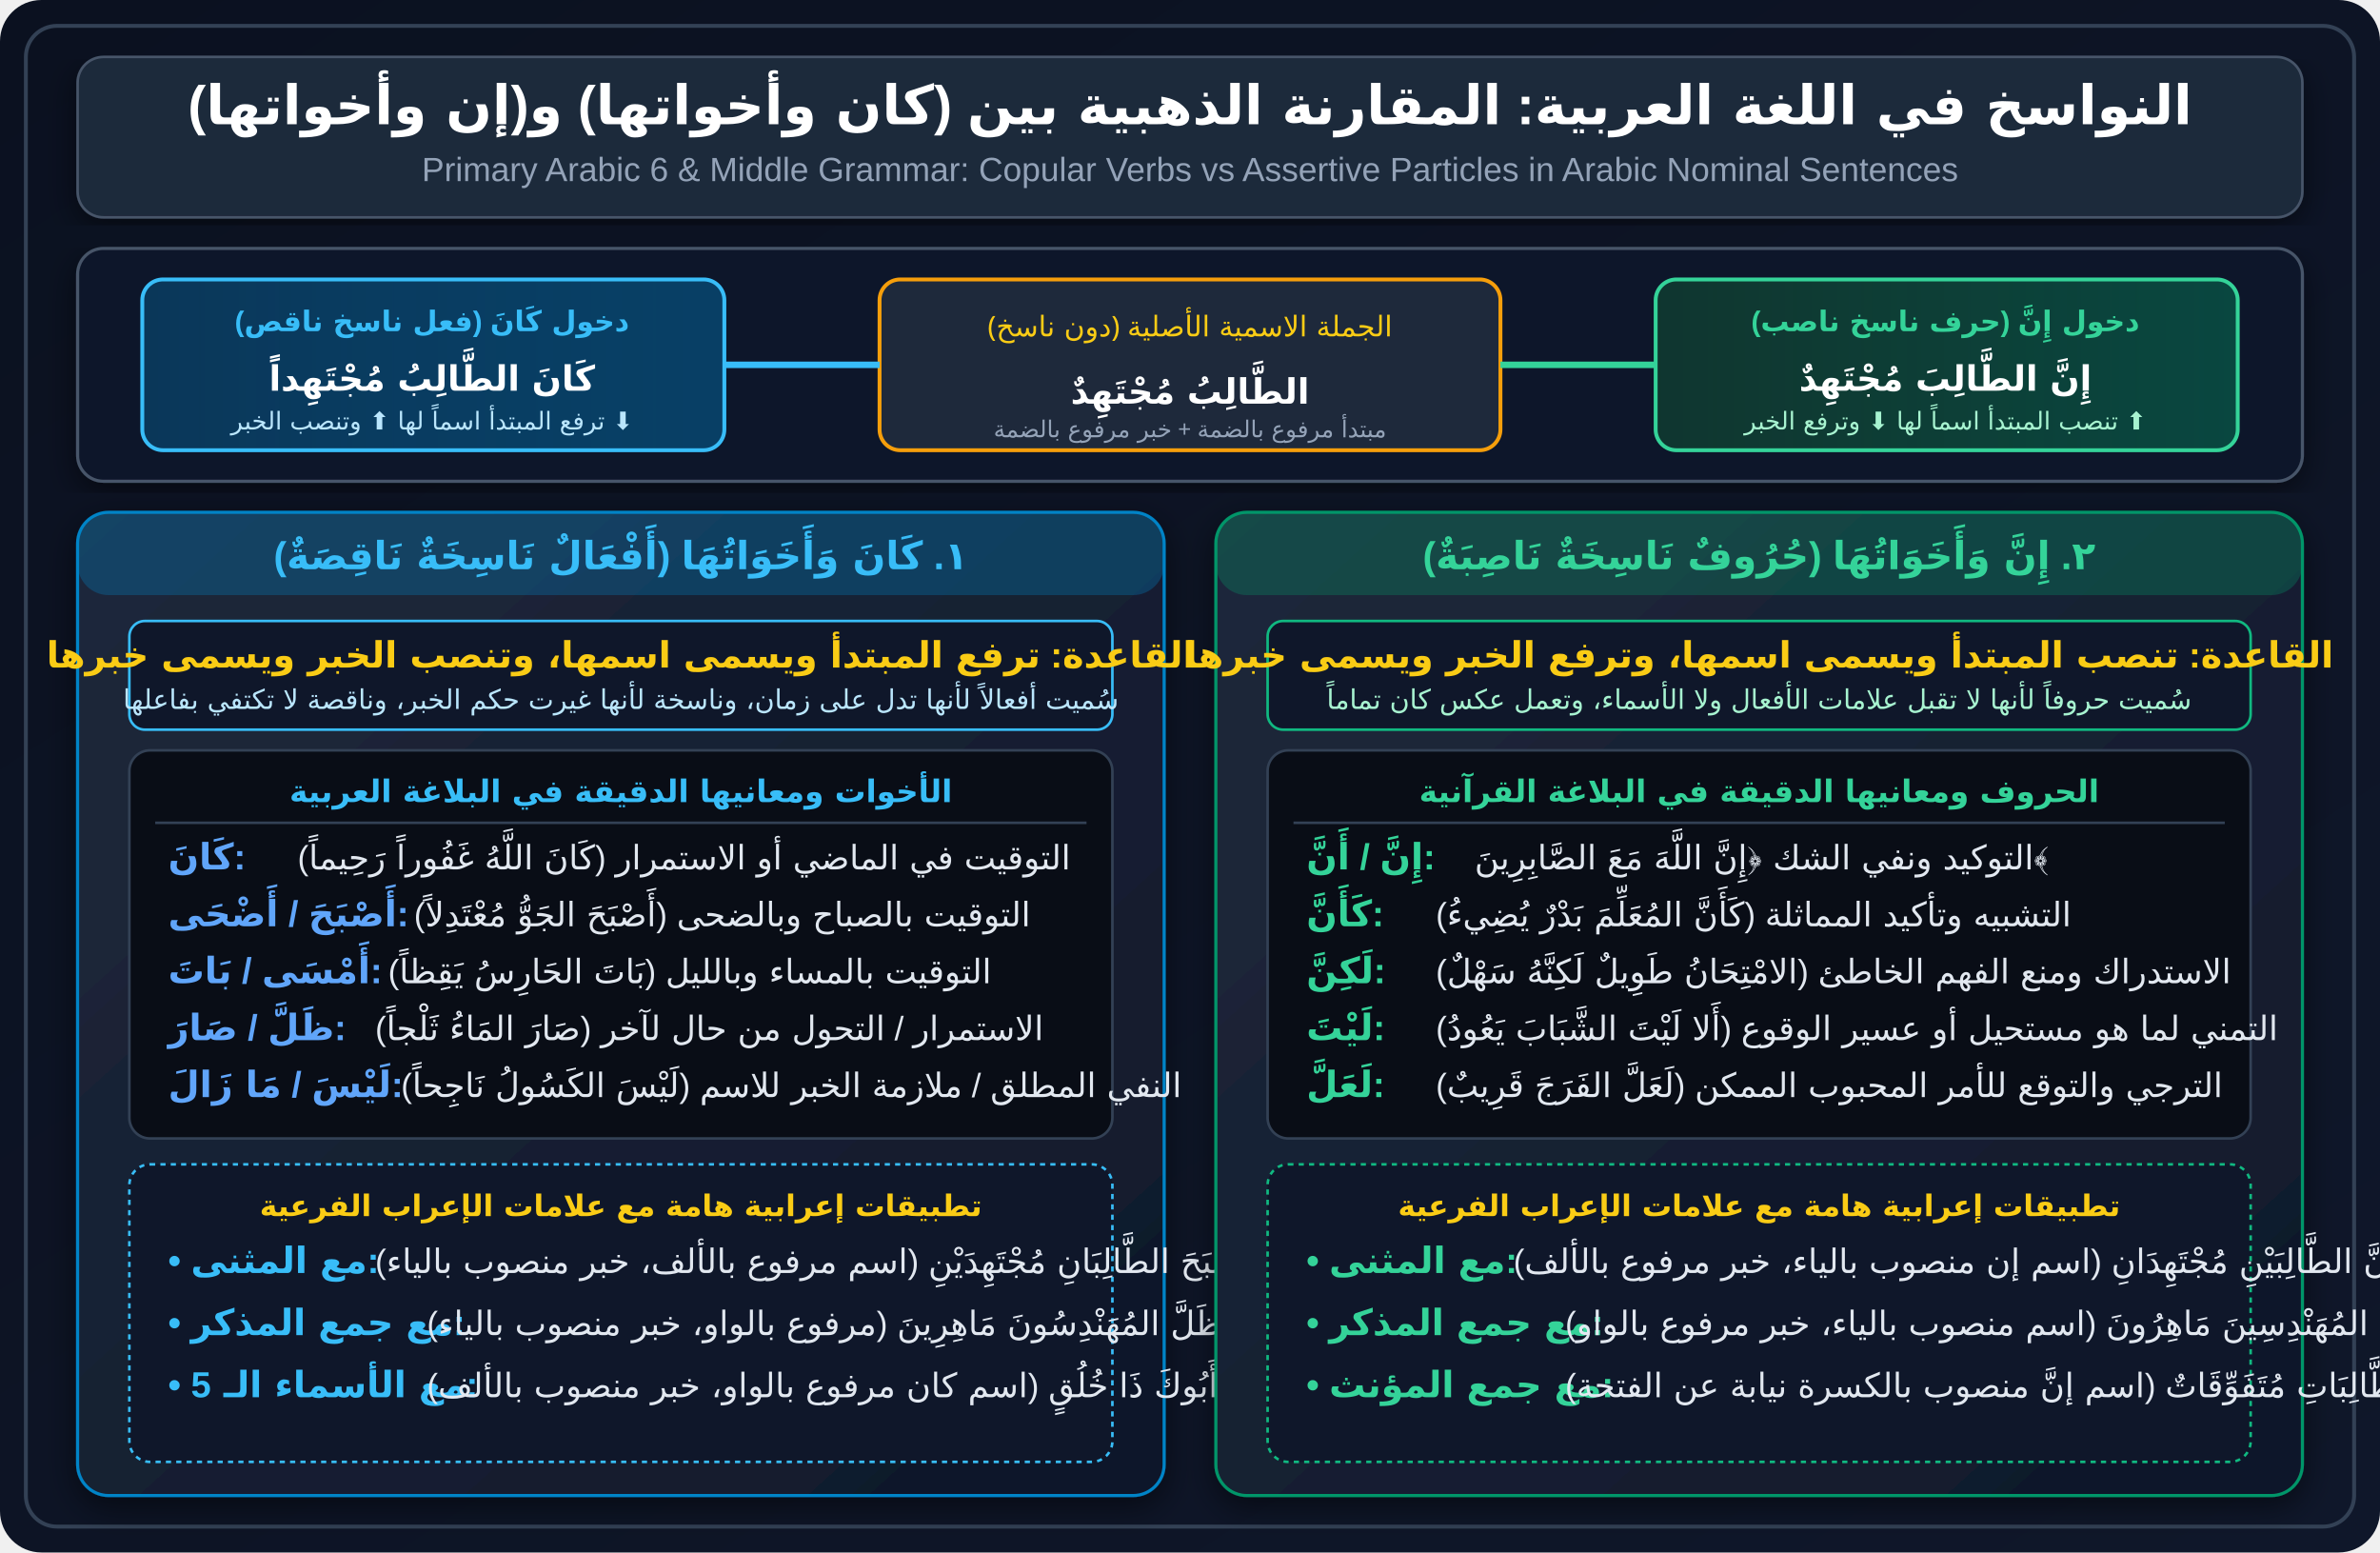
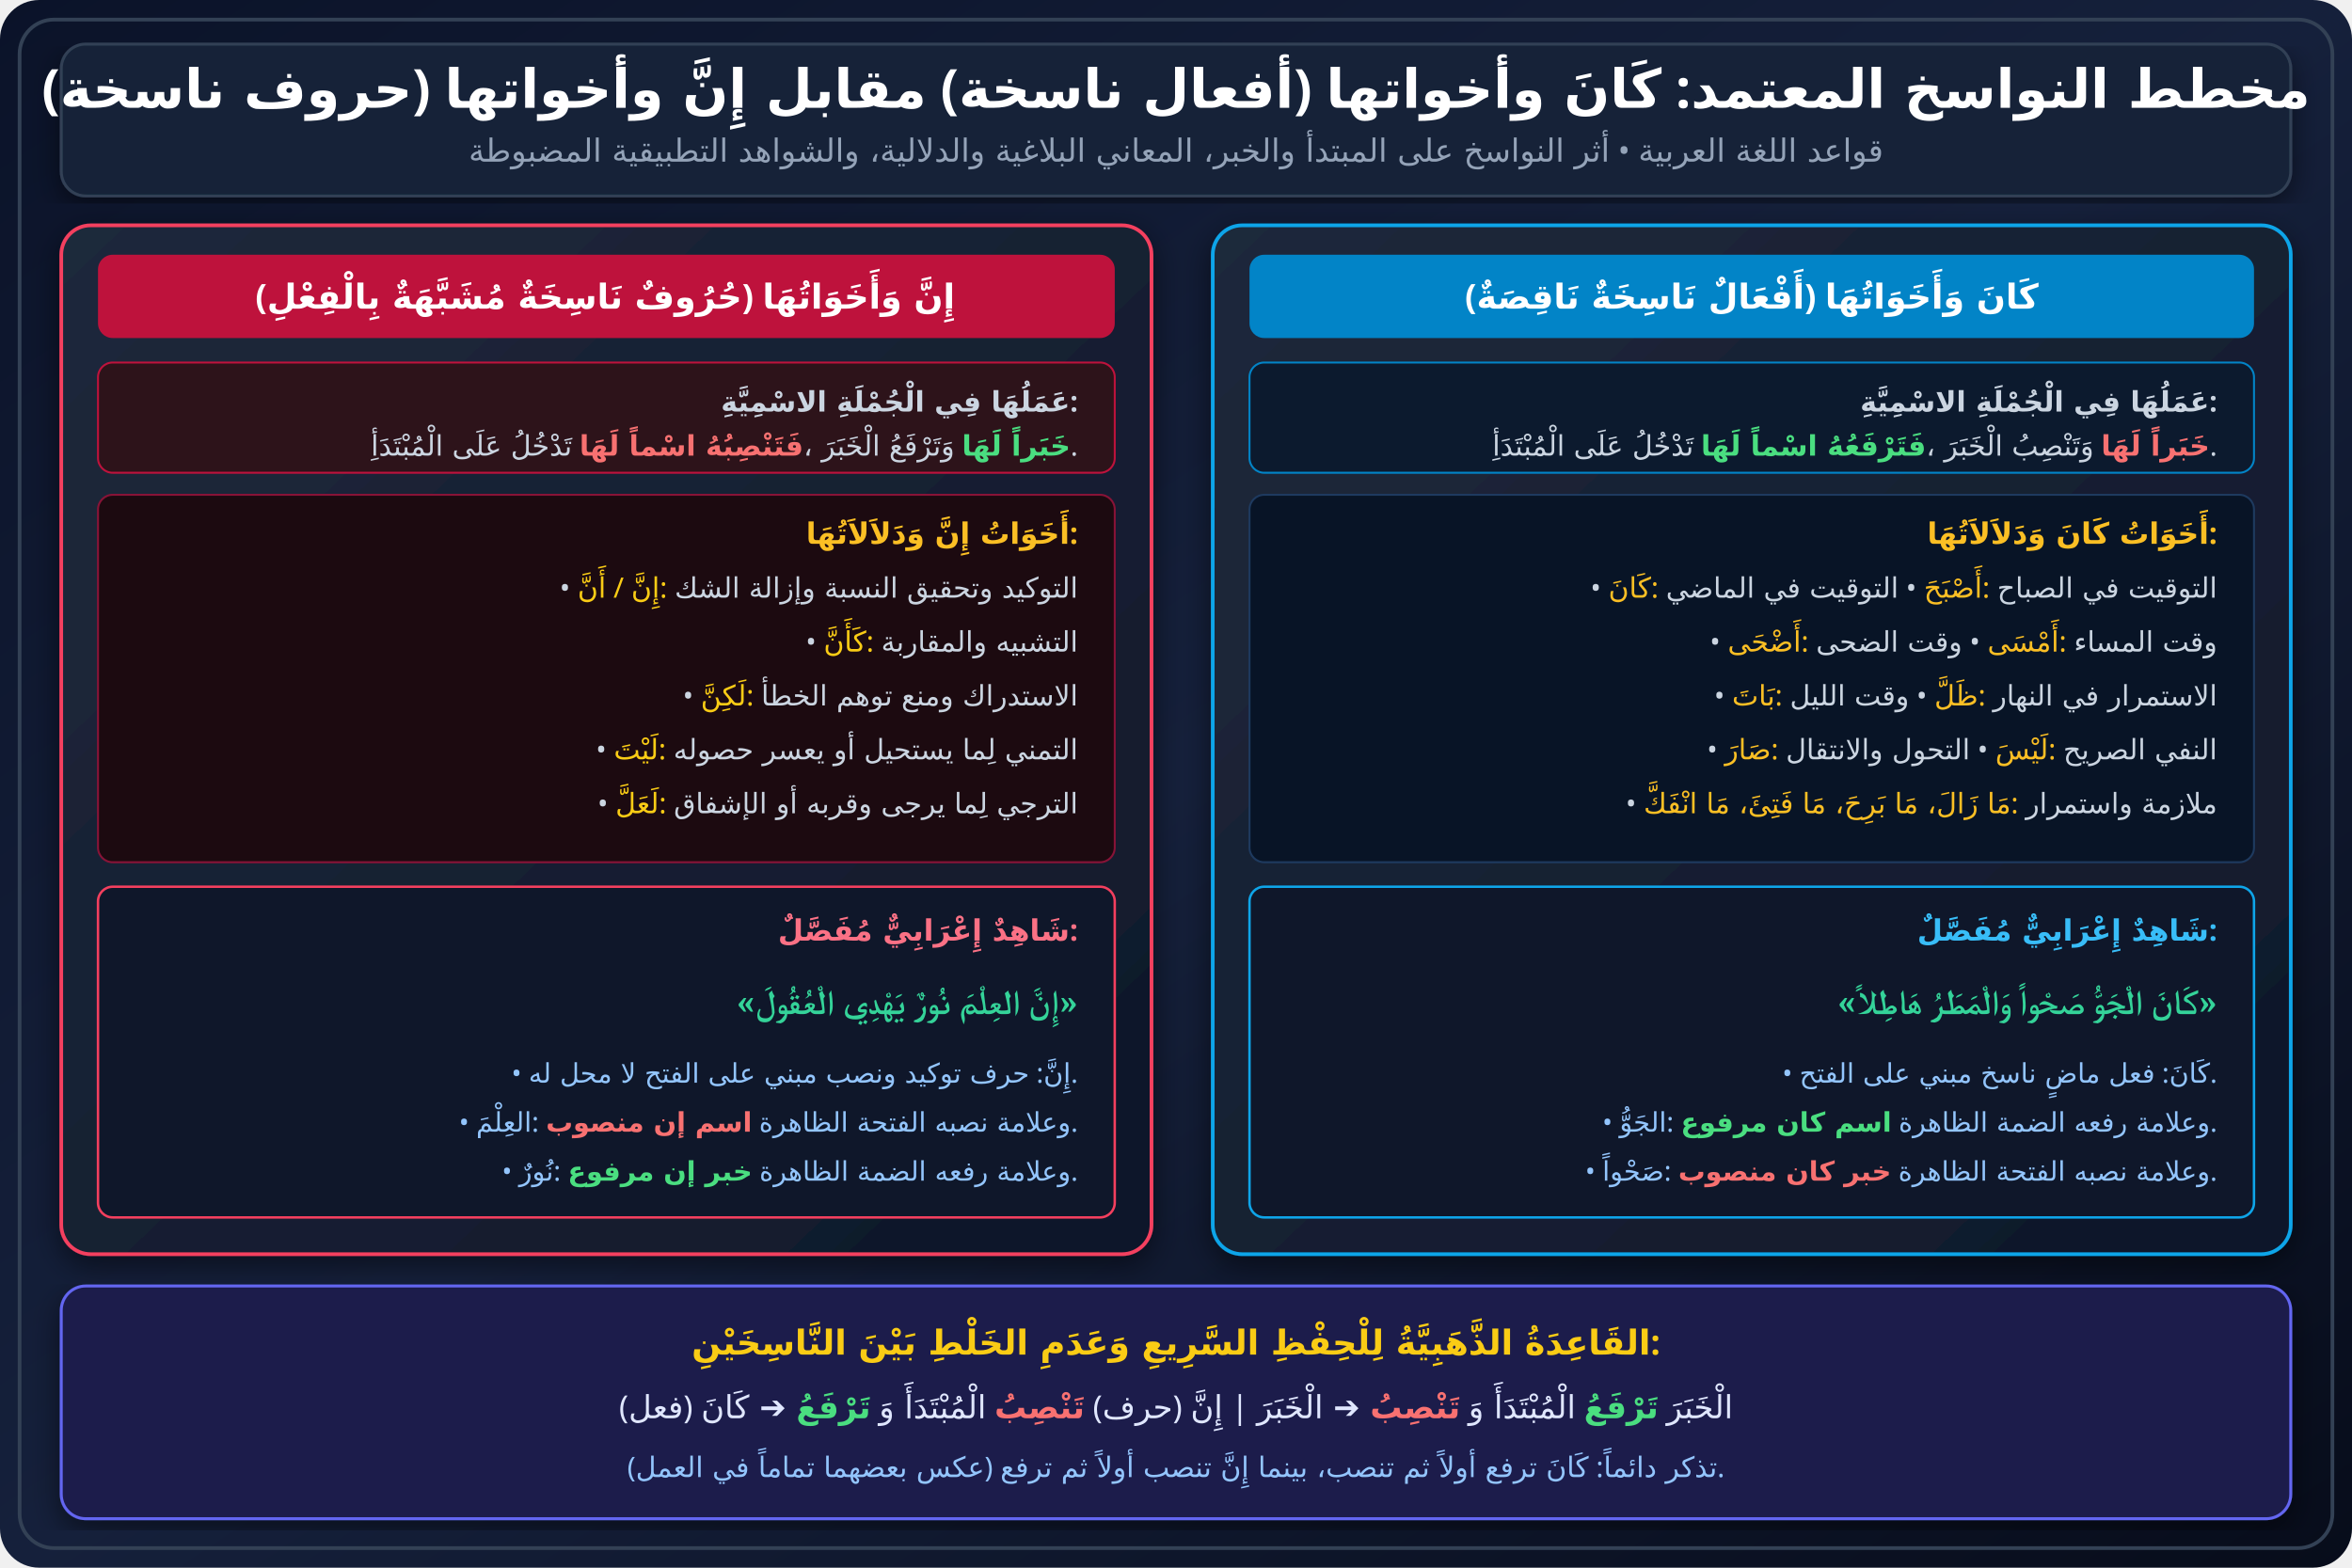
- <svg xmlns="http://www.w3.org/2000/svg" viewBox="0 0 920 600" width="100%" height="100%">
+ <svg xmlns="http://www.w3.org/2000/svg" viewBox="0 0 960 640" width="100%" height="100%">
  <defs>
    <linearGradient id="bgGrad" x1="0%" y1="0%" x2="100%" y2="100%">
-       <stop offset="0%" stop-color="#0b1120" />
-       <stop offset="100%" stop-color="#0f172a" />
+       <stop offset="0%" stop-color="#0b1329" />
+       <stop offset="50%" stop-color="#15203b" />
+       <stop offset="100%" stop-color="#070c1a" />
    </linearGradient>
    <linearGradient id="cardGrad" x1="0%" y1="0%" x2="100%" y2="100%">
      <stop offset="0%" stop-color="#1e293b" />
      <stop offset="100%" stop-color="#0f172a" />
    </linearGradient>
-     <linearGradient id="kanaGrad" x1="0%" y1="0%" x2="100%" y2="0%">
-       <stop offset="0%" stop-color="#0284c7" stop-opacity="0.3" />
-       <stop offset="100%" stop-color="#0369a1" stop-opacity="0.5" />
-     </linearGradient>
-     <linearGradient id="innaGrad" x1="0%" y1="0%" x2="100%" y2="0%">
-       <stop offset="0%" stop-color="#15803d" stop-opacity="0.3" />
-       <stop offset="100%" stop-color="#047857" stop-opacity="0.5" />
-     </linearGradient>
-     <filter id="cardShadow" x="-5%" y="-5%" width="110%" height="110%">
+     <filter id="shadow" x="-5%" y="-5%" width="110%" height="110%">
      <feDropShadow dx="0" dy="4" stdDeviation="6" flood-color="#000000" flood-opacity="0.5" />
    </filter>
  </defs>
  <style>
-     .main-title { font-family: 'Segoe UI', Tahoma, Cairo, Arial, sans-serif; font-size: 21px; font-weight: bold; fill: #ffffff; text-anchor: middle; }
-     .subtitle { font-family: 'Segoe UI', Tahoma, Cairo, Arial, sans-serif; font-size: 13px; fill: #94a3b8; text-anchor: middle; }
-     .card-title { font-family: 'Segoe UI', Tahoma, Cairo, Arial, sans-serif; font-size: 15px; font-weight: bold; }
-     .arabic-text { font-family: 'Segoe UI', Tahoma, Cairo, Arial, sans-serif; font-size: 13px; fill: #e2e8f0; }
-     .arabic-bold { font-family: 'Segoe UI', Tahoma, Cairo, Arial, sans-serif; font-size: 14px; font-weight: bold; }
-     .badge-kana { font-family: 'Segoe UI', Tahoma, Cairo, Arial, sans-serif; font-size: 11px; font-weight: bold; fill: #38bdf8; }
-     .badge-inna { font-family: 'Segoe UI', Tahoma, Cairo, Arial, sans-serif; font-size: 11px; font-weight: bold; fill: #34d399; }
-     .example-box { font-family: 'Consolas', 'Segoe UI', Tahoma, Cairo; font-size: 13.5px; font-weight: bold; }
+     .title-main { font-family: 'Cairo', 'Segoe UI', Tahoma, sans-serif; font-size: 22px; font-weight: 800; fill: #ffffff; text-anchor: middle; }
+     .subtitle { font-family: 'Cairo', 'Segoe UI', Tahoma, sans-serif; font-size: 13px; fill: #94a3b8; text-anchor: middle; }
+     .sec-title { font-family: 'Cairo', 'Segoe UI', Tahoma, sans-serif; font-size: 15px; font-weight: 700; fill: #38bdf8; text-anchor: middle; }
+     .header-badge { font-family: 'Cairo', 'Segoe UI', Tahoma, sans-serif; font-size: 14px; font-weight: 800; fill: #ffffff; text-anchor: middle; }
+     .member-title { font-family: 'Cairo', 'Segoe UI', Tahoma, sans-serif; font-size: 12px; font-weight: bold; fill: #fbbf24; text-anchor: end; }
+     .text-body { font-family: 'Cairo', 'Segoe UI', Tahoma, sans-serif; font-size: 11.5px; fill: #cbd5e1; }
+     .ex-q { font-family: 'Cairo', 'Amiri', 'Traditional Arabic', serif; font-size: 14px; font-weight: bold; fill: #34d399; }
+     .parse-lbl { font-family: 'Cairo', 'Segoe UI', Tahoma, sans-serif; font-size: 11px; fill: #93c5fd; }
  </style>
-   <rect width="920" height="600" rx="16" fill="url(#bgGrad)" />
-   <rect x="10" y="10" width="900" height="580" rx="12" fill="none" stroke="#334155" stroke-width="1.5" />
-   <rect x="30" y="22" width="860" height="62" rx="10" fill="#1e293b" stroke="#475569" stroke-width="1" filter="url(#cardShadow)" />
-   <text x="460" y="48" class="main-title">النواسخ في اللغة العربية: المقارنة الذهبية بين (كان وأخواتها) و(إن وأخواتها)</text>
-   <text x="460" y="70" class="subtitle">Primary Arabic 6 &amp; Middle Grammar: Copular Verbs vs Assertive Particles in Arabic Nominal Sentences</text>
-   <g transform="translate(30, 96)">
-     <rect width="860" height="90" rx="10" fill="#0f172a" stroke="#475569" stroke-width="1.2" filter="url(#cardShadow)" />
-     <rect x="310" y="12" width="240" height="66" rx="8" fill="#1e293b" stroke="#f59e0b" stroke-width="1.5" />
-     <text x="430" y="34" font-family="'Segoe UI', Cairo" font-size="11" fill="#facc15" text-anchor="middle">الجملة الاسمية الأصلية (دون ناسخ)</text>
-     <text x="430" y="60" class="example-box" fill="#ffffff" text-anchor="middle">الطَّالِبُ مُجْتَهِدٌ</text>
-     <text x="430" y="73" font-family="'Segoe UI', Cairo" font-size="9" fill="#94a3b8" text-anchor="middle">مبتدأ مرفوع بالضمة + خبر مرفوع بالضمة</text>
-     <path d="M 310 45 L 250 45" stroke="#38bdf8" stroke-width="2.5" marker-end="url(#arrowKana)" />
-     <rect x="25" y="12" width="225" height="66" rx="8" fill="url(#kanaGrad)" stroke="#38bdf8" stroke-width="1.5" />
-     <text x="137" y="32" class="badge-kana" text-anchor="middle">دخول كَانَ (فعل ناسخ ناقص)</text>
-     <text x="137" y="55" class="example-box" fill="#ffffff" text-anchor="middle">كَانَ الطَّالِبُ مُجْتَهِداً</text>
-     <text x="137" y="70" font-family="'Segoe UI', Cairo" font-size="9.5" fill="#bae6fd" text-anchor="middle">ترفع المبتدأ اسماً لها ⬆ وتنصب الخبر ⬇</text>
-     <path d="M 550 45 L 610 45" stroke="#34d399" stroke-width="2.5" />
-     <rect x="610" y="12" width="225" height="66" rx="8" fill="url(#innaGrad)" stroke="#34d399" stroke-width="1.5" />
-     <text x="722" y="32" class="badge-inna" text-anchor="middle">دخول إِنَّ (حرف ناسخ ناصب)</text>
-     <text x="722" y="55" class="example-box" fill="#ffffff" text-anchor="middle">إِنَّ الطَّالِبَ مُجْتَهِدٌ</text>
-     <text x="722" y="70" font-family="'Segoe UI', Cairo" font-size="9.5" fill="#a7f3d0" text-anchor="middle">تنصب المبتدأ اسماً لها ⬇ وترفع الخبر ⬆</text>
-   </g>
-   <g transform="translate(30, 198)">
-     <rect width="420" height="380" rx="12" fill="url(#cardGrad)" stroke="#0284c7" stroke-width="1.2" filter="url(#cardShadow)" />
-     <rect x="0" y="0" width="420" height="32" rx="12" fill="#0284c7" fill-opacity="0.3" />
-     <text x="210" y="22" class="card-title" fill="#38bdf8" text-anchor="middle">١. كَانَ وَأَخَوَاتُهَا (أَفْعَالٌ نَاسِخَةٌ نَاقِصَةٌ)</text>
-     <rect x="20" y="42" width="380" height="42" rx="6" fill="#0f172a" stroke="#38bdf8" stroke-width="1" />
-     <text x="210" y="60" class="arabic-bold" fill="#facc15" text-anchor="middle">القاعدة: ترفع المبتدأ ويسمى اسمها، وتنصب الخبر ويسمى خبرها</text>
-     <text x="210" y="76" font-family="'Segoe UI', Cairo" font-size="10.5" fill="#bae6fd" text-anchor="middle">سُميت أفعالاً لأنها تدل على زمان، وناسخة لأنها غيرت حكم الخبر، وناقصة لا تكتفي بفاعلها</text>
-     <g transform="translate(20, 92)">
-       <rect width="380" height="150" rx="8" fill="#090d16" stroke="#334155" stroke-width="1" />
-       <text x="190" y="20" font-family="'Segoe UI', Cairo" font-size="12" font-weight="bold" fill="#38bdf8" text-anchor="middle">الأخوات ومعانيها الدقيقة في البلاغة العربية</text>
-       <line x1="10" y1="28" x2="370" y2="28" stroke="#334155" stroke-width="1" />
-       <text x="15" y="46" class="arabic-bold" fill="#60a5fa">كَانَ:</text>
-       <text x="65" y="46" class="arabic-text">التوقيت في الماضي أو الاستمرار (كَانَ اللَّهُ غَفُوراً رَحِيماً)</text>
-       <text x="15" y="68" class="arabic-bold" fill="#60a5fa">أَصْبَحَ / أَضْحَى:</text>
-       <text x="110" y="68" class="arabic-text">التوقيت بالصباح وبالضحى (أَصْبَحَ الجَوُّ مُعْتَدِلاً)</text>
-       <text x="15" y="90" class="arabic-bold" fill="#60a5fa">أَمْسَى / بَاتَ:</text>
-       <text x="100" y="90" class="arabic-text">التوقيت بالمساء وبالليل (بَاتَ الحَارِسُ يَقِظاً)</text>
-       <text x="15" y="112" class="arabic-bold" fill="#60a5fa">ظَلَّ / صَارَ:</text>
-       <text x="95" y="112" class="arabic-text">الاستمرار / التحول من حال لآخر (صَارَ المَاءُ ثَلْجاً)</text>
-       <text x="15" y="134" class="arabic-bold" fill="#60a5fa">لَيْسَ / مَا زَالَ:</text>
-       <text x="105" y="134" class="arabic-text">النفي المطلق / ملازمة الخبر للاسم (لَيْسَ الكَسُولُ نَاجِحاً)</text>
+   <rect width="960" height="640" rx="16" fill="url(#bgGrad)" />
+   <rect x="8" y="8" width="944" height="624" rx="14" fill="none" stroke="#334155" stroke-width="1.5" />
+   <rect x="25" y="18" width="910" height="62" rx="10" fill="#132338" stroke="#334155" stroke-width="1.2" filter="url(#shadow)" />
+   <text x="480" y="44" class="title-main">مخطط النواسخ المعتمد: كَانَ وأخواتها (أفعال ناسخة) مقابل إِنَّ وأخواتها (حروف ناسخة)</text>
+   <text x="480" y="66" class="subtitle">قواعد اللغة العربية • أثر النواسخ على المبتدأ والخبر، المعاني البلاغية والدلالية، والشواهد التطبيقية المضبوطة</text>
+   <g transform="translate(25, 92)">
+     <g transform="translate(470, 0)">
+       <rect width="440" height="420" rx="12" fill="url(#cardGrad)" stroke="#0ea5e9" stroke-width="1.5" filter="url(#shadow)" />
+       <rect x="15" y="12" width="410" height="34" rx="6" fill="#0284c7" />
+       <text x="220" y="34" class="header-badge">كَانَ وَأَخَوَاتُهَا (أَفْعَالٌ نَاسِخَةٌ نَاقِصَةٌ)</text>
+       <rect x="15" y="56" width="410" height="45" rx="6" fill="#0c1a2e" stroke="#0284c7" stroke-width="0.8" />
+       <text x="410" y="76" class="text-body" text-anchor="end" font-weight="bold" fill="#38bdf8">عَمَلُهَا فِي الْجُمْلَةِ الاسْمِيَّةِ:</text>
+       <text x="410" y="94" class="text-body" text-anchor="end">تَدْخُلُ عَلَى الْمُبْتَدَأِ <tspan fill="#4ade80" font-weight="bold">فَتَرْفَعُهُ اسْماً لَهَا</tspan>، وَتَنْصِبُ الْخَبَرَ <tspan fill="#f87171" font-weight="bold">خَبَراً لَهَا</tspan>.</text>
+       <rect x="15" y="110" width="410" height="150" rx="6" fill="#081426" stroke="#1e3a5f" stroke-width="0.8" />
+       <text x="410" y="130" class="member-title">أَخَوَاتُ كَانَ وَدَلاَلاَتُهَا:</text>
+       <text x="410" y="152" class="text-body" text-anchor="end">• <tspan fill="#fbbf24">كَانَ:</tspan> التوقيت في الماضي • <tspan fill="#fbbf24">أَصْبَحَ:</tspan> التوقيت في الصباح</text>
+       <text x="410" y="174" class="text-body" text-anchor="end">• <tspan fill="#fbbf24">أَضْحَى:</tspan> وقت الضحى • <tspan fill="#fbbf24">أَمْسَى:</tspan> وقت المساء</text>
+       <text x="410" y="196" class="text-body" text-anchor="end">• <tspan fill="#fbbf24">بَاتَ:</tspan> وقت الليل • <tspan fill="#fbbf24">ظَلَّ:</tspan> الاستمرار في النهار</text>
+       <text x="410" y="218" class="text-body" text-anchor="end">• <tspan fill="#fbbf24">صَارَ:</tspan> التحول والانتقال • <tspan fill="#fbbf24">لَيْسَ:</tspan> النفي الصريح</text>
+       <text x="410" y="240" class="text-body" text-anchor="end">• <tspan fill="#fbbf24">مَا زَالَ، مَا بَرِحَ، مَا فَتِئَ، مَا انْفَكَّ:</tspan> ملازمة واستمرار</text>
+       <rect x="15" y="270" width="410" height="135" rx="6" fill="#0f172a" stroke="#0ea5e9" stroke-width="1" />
+       <text x="410" y="292" font-family="'Cairo', sans-serif" font-size="12" font-weight="bold" fill="#38bdf8" text-anchor="end">شَاهِدٌ إِعْرَابِيٌّ مُفَصَّلٌ:</text>
+       <text x="410" y="322" class="ex-q" text-anchor="end">«كَانَ الْجَوُّ صَحْواً وَالْمَطَرُ هَاطِلاً»</text>
+       <text x="410" y="350" class="parse-lbl" text-anchor="end">• كَانَ: فعل ماضٍ ناسخ مبني على الفتح.</text>
+       <text x="410" y="370" class="parse-lbl" text-anchor="end">• الجَوُّ: <tspan fill="#4ade80" font-weight="bold">اسم كان مرفوع</tspan> وعلامة رفعه الضمة الظاهرة.</text>
+       <text x="410" y="390" class="parse-lbl" text-anchor="end">• صَحْواً: <tspan fill="#f87171" font-weight="bold">خبر كان منصوب</tspan> وعلامة نصبه الفتحة الظاهرة.</text>
    </g>
-     <g transform="translate(20, 252)">
-       <rect width="380" height="115" rx="8" fill="#0f172a" stroke="#38bdf8" stroke-dasharray="2,2" stroke-width="1" />
-       <text x="190" y="20" font-family="'Segoe UI', Cairo" font-size="11.5" font-weight="bold" fill="#facc15" text-anchor="middle">تطبيقات إعرابية هامة مع علامات الإعراب الفرعية</text>
-       <text x="15" y="42" class="arabic-bold" fill="#38bdf8">• مع المثنى:</text>
-       <text x="95" y="42" class="arabic-text">أَصْبَحَ الطَّالِبَانِ مُجْتَهِدَيْنِ (اسم مرفوع بالألف، خبر منصوب بالياء)</text>
-       <text x="15" y="66" class="arabic-bold" fill="#38bdf8">• مع جمع المذكر:</text>
-       <text x="115" y="66" class="arabic-text">ظَلَّ المُهَنْدِسُونَ مَاهِرِينَ (مرفوع بالواو، خبر منصوب بالياء)</text>
-       <text x="15" y="90" class="arabic-bold" fill="#38bdf8">• مع الأسماء الـ 5:</text>
-       <text x="115" y="90" class="arabic-text">كَانَ أَبُوكَ ذَا خُلُقٍ (اسم كان مرفوع بالواو، خبر منصوب بالألف)</text>
+     <g transform="translate(0, 0)">
+       <rect width="445" height="420" rx="12" fill="url(#cardGrad)" stroke="#f43f5e" stroke-width="1.5" filter="url(#shadow)" />
+       <rect x="15" y="12" width="415" height="34" rx="6" fill="#be123c" />
+       <text x="222" y="34" class="header-badge">إِنَّ وَأَخَوَاتُهَا (حُرُوفٌ نَاسِخَةٌ مُشَبَّهَةٌ بِالْفِعْلِ)</text>
+       <rect x="15" y="56" width="415" height="45" rx="6" fill="#2d131a" stroke="#be123c" stroke-width="0.8" />
+       <text x="415" y="76" class="text-body" text-anchor="end" font-weight="bold" fill="#fb7185">عَمَلُهَا فِي الْجُمْلَةِ الاسْمِيَّةِ:</text>
+       <text x="415" y="94" class="text-body" text-anchor="end">تَدْخُلُ عَلَى الْمُبْتَدَأِ <tspan fill="#f87171" font-weight="bold">فَتَنْصِبُهُ اسْماً لَهَا</tspan>، وَتَرْفَعُ الْخَبَرَ <tspan fill="#4ade80" font-weight="bold">خَبَراً لَهَا</tspan>.</text>
+       <rect x="15" y="110" width="415" height="150" rx="6" fill="#1c0a10" stroke="#881337" stroke-width="0.8" />
+       <text x="415" y="130" class="member-title" fill="#fb7185">أَخَوَاتُ إِنَّ وَدَلاَلاَتُهَا:</text>
+       <text x="415" y="152" class="text-body" text-anchor="end">• <tspan fill="#facc15">إِنَّ / أَنَّ:</tspan> التوكيد وتحقيق النسبة وإزالة الشك</text>
+       <text x="415" y="174" class="text-body" text-anchor="end">• <tspan fill="#facc15">كَأَنَّ:</tspan> التشبيه والمقاربة</text>
+       <text x="415" y="196" class="text-body" text-anchor="end">• <tspan fill="#facc15">لَكِنَّ:</tspan> الاستدراك ومنع توهم الخطأ</text>
+       <text x="415" y="218" class="text-body" text-anchor="end">• <tspan fill="#facc15">لَيْتَ:</tspan> التمني لِما يستحيل أو يعسر حصوله</text>
+       <text x="415" y="240" class="text-body" text-anchor="end">• <tspan fill="#facc15">لَعَلَّ:</tspan> الترجي لِما يرجى وقربه أو الإشفاق</text>
+       <rect x="15" y="270" width="415" height="135" rx="6" fill="#0f172a" stroke="#f43f5e" stroke-width="1" />
+       <text x="415" y="292" font-family="'Cairo', sans-serif" font-size="12" font-weight="bold" fill="#fb7185" text-anchor="end">شَاهِدٌ إِعْرَابِيٌّ مُفَصَّلٌ:</text>
+       <text x="415" y="322" class="ex-q" text-anchor="end">«إِنَّ العِلْمَ نُورٌ يَهْدِي الْعُقُولَ»</text>
+       <text x="415" y="350" class="parse-lbl" text-anchor="end">• إِنَّ: حرف توكيد ونصب مبني على الفتح لا محل له.</text>
+       <text x="415" y="370" class="parse-lbl" text-anchor="end">• العِلْمَ: <tspan fill="#f87171" font-weight="bold">اسم إن منصوب</tspan> وعلامة نصبه الفتحة الظاهرة.</text>
+       <text x="415" y="390" class="parse-lbl" text-anchor="end">• نُورٌ: <tspan fill="#4ade80" font-weight="bold">خبر إن مرفوع</tspan> وعلامة رفعه الضمة الظاهرة.</text>
    </g>
  </g>
-   <g transform="translate(470, 198)">
-     <rect width="420" height="380" rx="12" fill="url(#cardGrad)" stroke="#059669" stroke-width="1.2" filter="url(#cardShadow)" />
-     <rect x="0" y="0" width="420" height="32" rx="12" fill="#059669" fill-opacity="0.3" />
-     <text x="210" y="22" class="card-title" fill="#34d399" text-anchor="middle">٢. إِنَّ وَأَخَوَاتُهَا (حُرُوفٌ نَاسِخَةٌ نَاصِبَةٌ)</text>
-     <rect x="20" y="42" width="380" height="42" rx="6" fill="#0f172a" stroke="#10b981" stroke-width="1" />
-     <text x="210" y="60" class="arabic-bold" fill="#facc15" text-anchor="middle">القاعدة: تنصب المبتدأ ويسمى اسمها، وترفع الخبر ويسمى خبرها</text>
-     <text x="210" y="76" font-family="'Segoe UI', Cairo" font-size="10.5" fill="#a7f3d0" text-anchor="middle">سُميت حروفاً لأنها لا تقبل علامات الأفعال ولا الأسماء، وتعمل عكس كان تماماً</text>
-     <g transform="translate(20, 92)">
-       <rect width="380" height="150" rx="8" fill="#090d16" stroke="#334155" stroke-width="1" />
-       <text x="190" y="20" font-family="'Segoe UI', Cairo" font-size="12" font-weight="bold" fill="#34d399" text-anchor="middle">الحروف ومعانيها الدقيقة في البلاغة القرآنية</text>
-       <line x1="10" y1="28" x2="370" y2="28" stroke="#334155" stroke-width="1" />
-       <text x="15" y="46" class="arabic-bold" fill="#34d399">إِنَّ / أَنَّ:</text>
-       <text x="80" y="46" class="arabic-text">التوكيد ونفي الشك ﴿إِنَّ اللَّهَ مَعَ الصَّابِرِينَ﴾</text>
-       <text x="15" y="68" class="arabic-bold" fill="#34d399">كَأَنَّ:</text>
-       <text x="65" y="68" class="arabic-text">التشبيه وتأكيد المماثلة (كَأَنَّ المُعَلِّمَ بَدْرٌ يُضِيءُ)</text>
-       <text x="15" y="90" class="arabic-bold" fill="#34d399">لَكِنَّ:</text>
-       <text x="65" y="90" class="arabic-text">الاستدراك ومنع الفهم الخاطئ (الامْتِحَانُ طَوِيلٌ لَكِنَّهُ سَهْلٌ)</text>
-       <text x="15" y="112" class="arabic-bold" fill="#34d399">لَيْتَ:</text>
-       <text x="65" y="112" class="arabic-text">التمني لما هو مستحيل أو عسير الوقوع (أَلا لَيْتَ الشَّبَابَ يَعُودُ)</text>
-       <text x="15" y="134" class="arabic-bold" fill="#34d399">لَعَلَّ:</text>
-       <text x="65" y="134" class="arabic-text">الترجي والتوقع للأمر المحبوب الممكن (لَعَلَّ الفَرَجَ قَرِيبٌ)</text>
-     </g>
-     <g transform="translate(20, 252)">
-       <rect width="380" height="115" rx="8" fill="#0f172a" stroke="#10b981" stroke-dasharray="2,2" stroke-width="1" />
-       <text x="190" y="20" font-family="'Segoe UI', Cairo" font-size="11.5" font-weight="bold" fill="#facc15" text-anchor="middle">تطبيقات إعرابية هامة مع علامات الإعراب الفرعية</text>
-       <text x="15" y="42" class="arabic-bold" fill="#34d399">• مع المثنى:</text>
-       <text x="95" y="42" class="arabic-text">إِنَّ الطَّالِبَيْنِ مُجْتَهِدَانِ (اسم إن منصوب بالياء، خبر مرفوع بالألف)</text>
-       <text x="15" y="66" class="arabic-bold" fill="#34d399">• مع جمع المذكر:</text>
-       <text x="115" y="66" class="arabic-text">لَعَلَّ المُهَنْدِسِينَ مَاهِرُونَ (اسم منصوب بالياء، خبر مرفوع بالواو)</text>
-       <text x="15" y="90" class="arabic-bold" fill="#34d399">• مع جمع المؤنث:</text>
-       <text x="115" y="90" class="arabic-text">إِنَّ الطَّالِبَاتِ مُتَفَوِّقَاتٌ (اسم إنَّ منصوب بالكسرة نيابة عن الفتحة)</text>
-     </g>
+   <g transform="translate(25, 525)">
+     <rect width="910" height="95" rx="10" fill="#1e1b4b" stroke="#6366f1" stroke-width="1.2" filter="url(#shadow)" />
+     <text x="455" y="28" font-family="'Cairo', sans-serif" font-size="14" font-weight="bold" fill="#facc15" text-anchor="middle">
+       القَاعِدَةُ الذَّهَبِيَّةُ لِلْحِفْظِ السَّرِيعِ وَعَدَمِ الخَلْطِ بَيْنَ النَّاسِخَيْنِ:
+     </text>
+     <text x="455" y="54" font-family="'Cairo', sans-serif" font-size="13" fill="#e0e7ff" text-anchor="middle">
+       كَانَ (فعل) ➔ <tspan fill="#4ade80" font-weight="bold">تَرْفَعُ</tspan> الْمُبْتَدَأَ وَ <tspan fill="#f87171" font-weight="bold">تَنْصِبُ</tspan> الْخَبَرَ  |  إِنَّ (حرف) ➔ <tspan fill="#f87171" font-weight="bold">تَنْصِبُ</tspan> الْمُبْتَدَأَ وَ <tspan fill="#4ade80" font-weight="bold">تَرْفَعُ</tspan> الْخَبَرَ
+     </text>
+     <text x="455" y="78" font-family="'Cairo', sans-serif" font-size="11.5" fill="#93c5fd" text-anchor="middle">
+       تذكر دائماً: كَانَ ترفع أولاً ثم تنصب، بينما إِنَّ تنصب أولاً ثم ترفع (عكس بعضهما تماماً في العمل).
+     </text>
  </g>
</svg>
